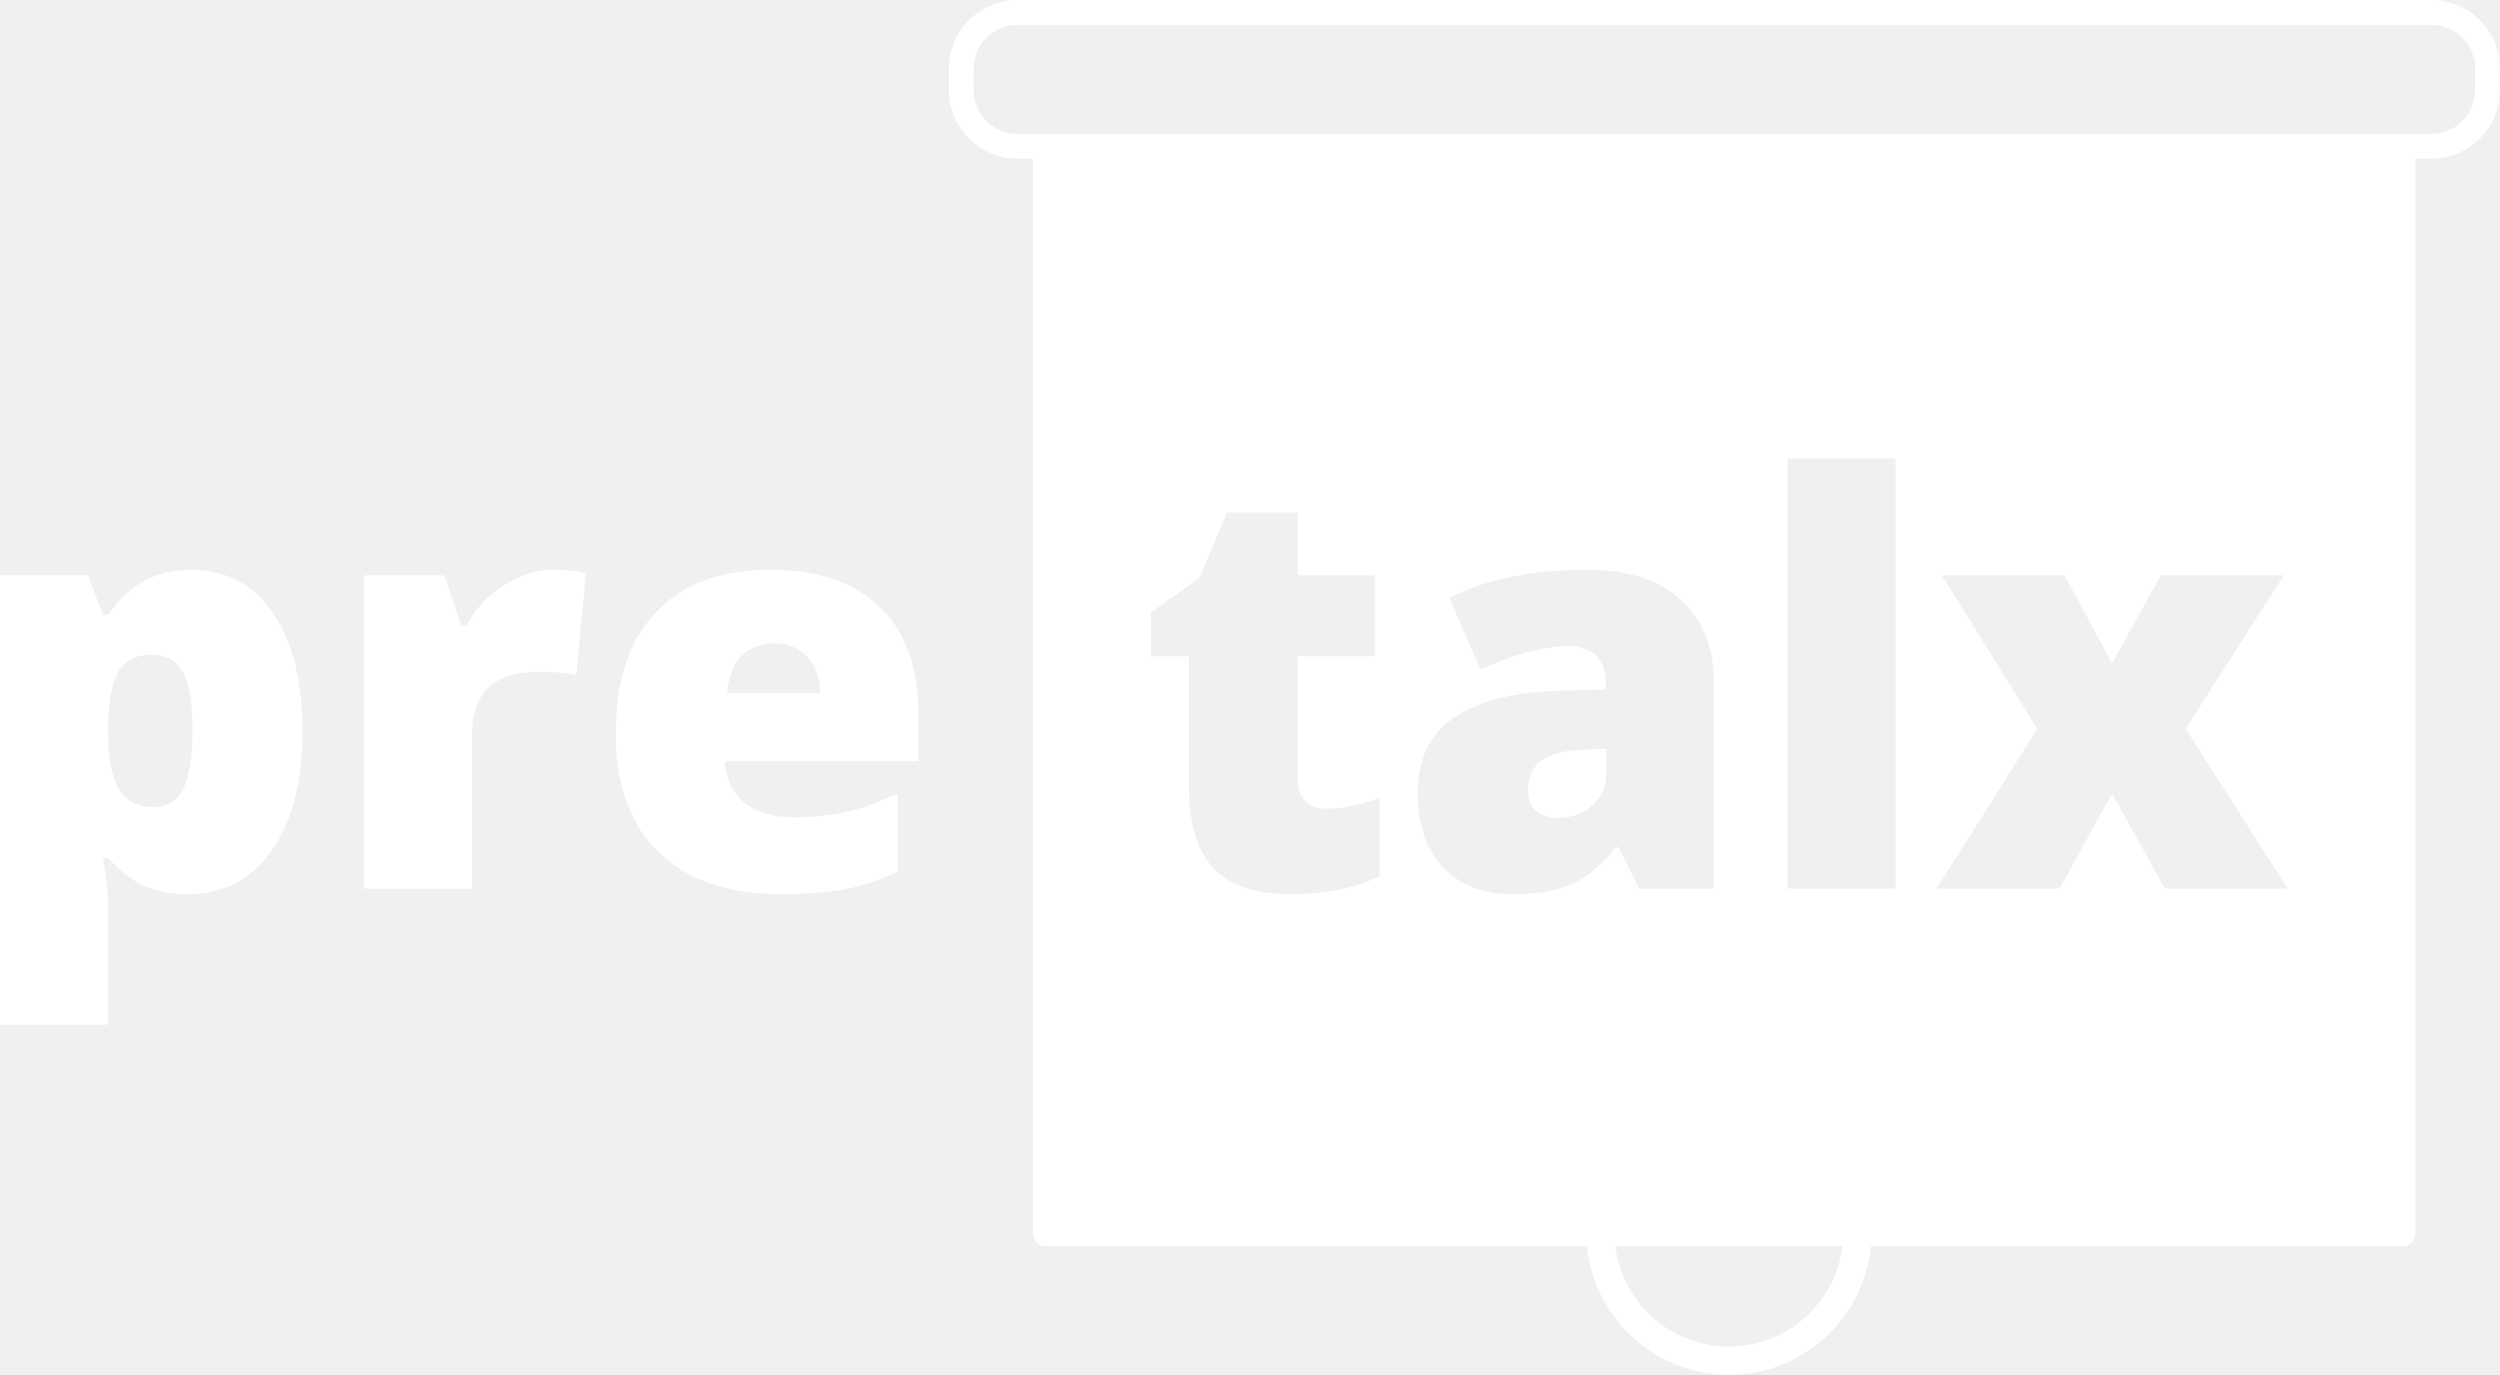
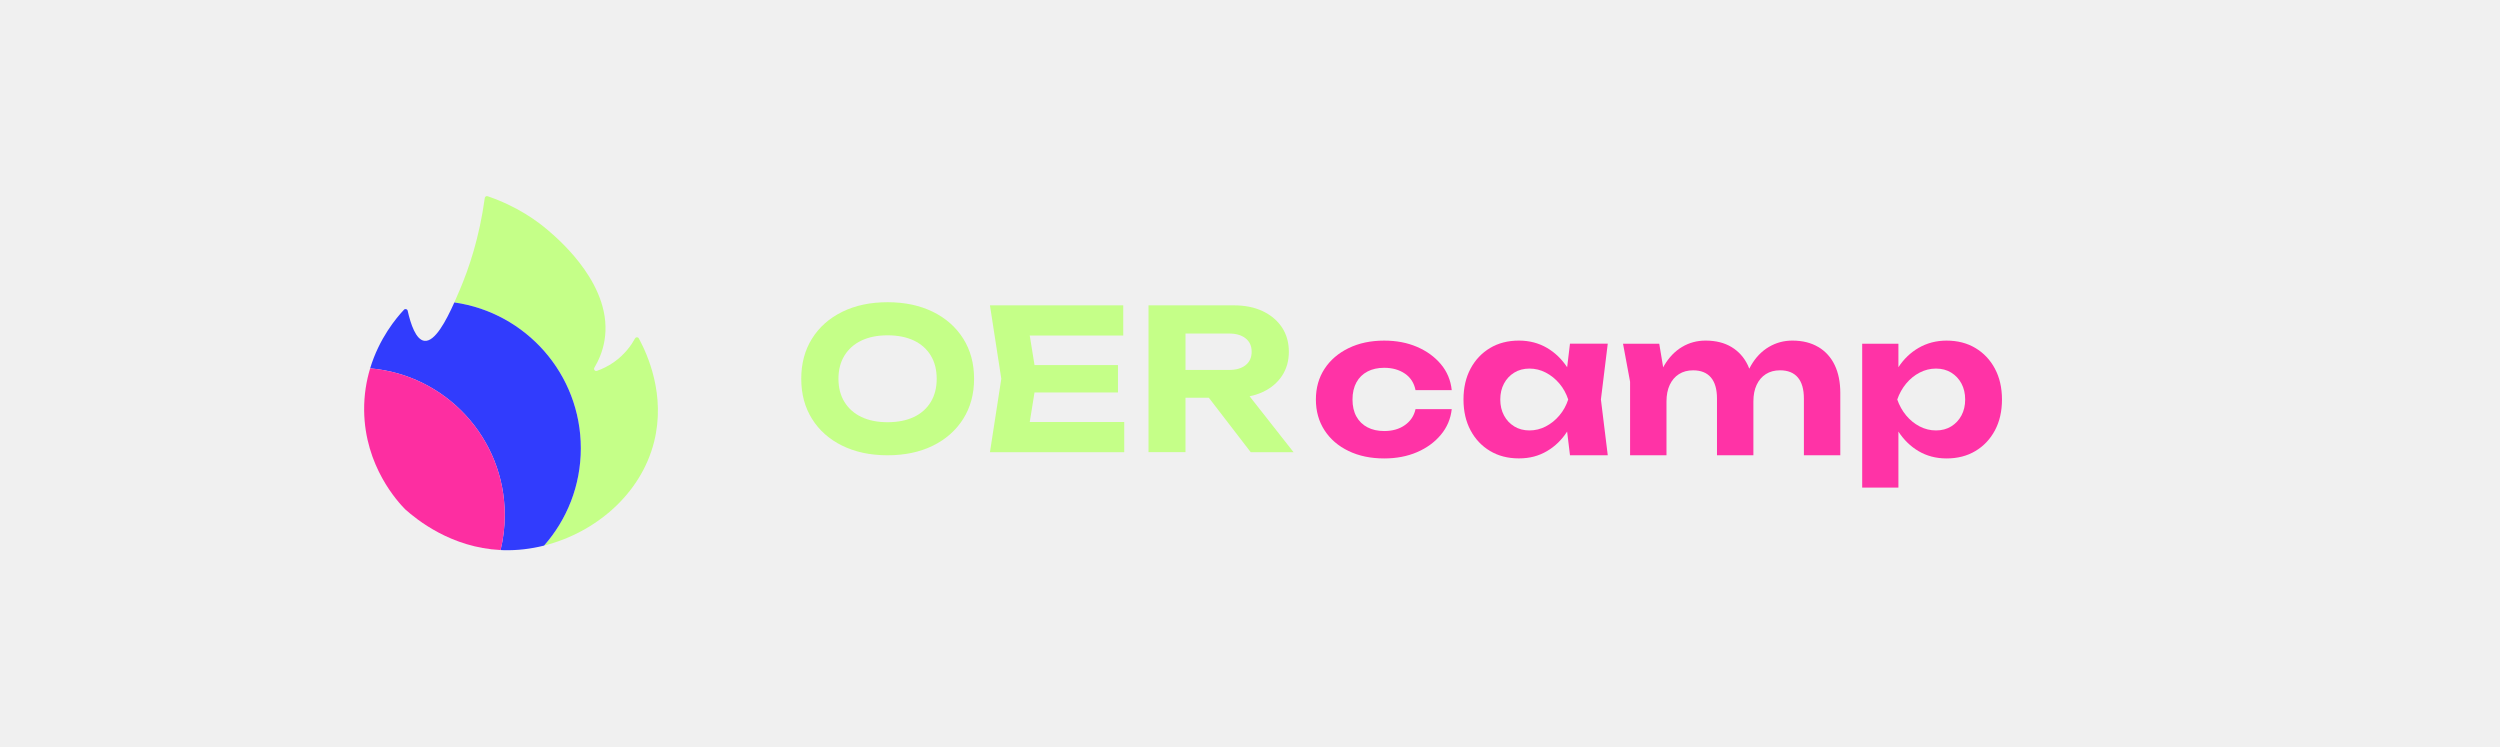
- <svg xmlns="http://www.w3.org/2000/svg" width="145.408mm" height="79.964mm" viewBox="0 0 145.408 79.964" version="1.1" id="svg8">
-   <defs id="defs8" />
-   <path id="rect4550" d="m 59.188,0 c -2.203,0 -4.001,1.796 -4.001,4 v 1.232 c 0,2.203 1.797,3.999 4.001,3.999 h 0.9 v 62.524 c 4e-5,0.399 0.324,0.723 0.723,0.723 h 31.491 c 0.413,4.194 3.959,7.485 8.259,7.485 4.3,0 7.847,-3.291 8.26,-7.485 h 30.944 c 0.399,-4e-5 0.723,-0.324 0.723,-0.723 V 9.231 h 0.918 c 2.203,0 4.001,-1.796 4.001,-3.999 V 4 C 145.408,1.796 143.611,0 141.407,0 Z m 0,1.446 h 82.219 c 1.428,0 2.555,1.126 2.555,2.554 v 1.232 c 0,1.428 -1.128,2.554 -2.555,2.554 h -1.641 -78.955 -1.623 c -1.428,0 -2.555,-1.126 -2.555,-2.554 V 4 c 0,-1.428 1.128,-2.554 2.555,-2.554 z m 44.777,25.214 h 6.288 v 25.024 h -6.288 z m -32.599,3.152 h 4.117 v 3.651 h 4.471 v 4.712 h -4.471 v 7.093 c 0,1.179 0.568,1.769 1.705,1.769 0.847,0 1.86,-0.209 3.04,-0.627 v 4.584 c -0.847,0.365 -1.656,0.622 -2.428,0.772 -0.761,0.161 -1.656,0.241 -2.686,0.241 -2.112,0 -3.635,-0.515 -4.568,-1.544 -0.933,-1.04 -1.399,-2.632 -1.399,-4.776 v -7.511 h -2.203 V 35.618 l 2.798,-1.978 z m -60.237,3.329 c -2.059,0 -3.672,0.879 -4.841,2.638 H 5.999 L 5.114,33.463 H 0 v 26.134 h 6.288 v -7.317 c 0,-0.311 -0.096,-1.104 -0.289,-2.38 h 0.289 c 0.718,0.793 1.442,1.345 2.171,1.656 0.729,0.3 1.554,0.451 2.476,0.451 2.048,0 3.667,-0.842 4.857,-2.525 1.201,-1.694 1.801,-4.01 1.801,-6.948 0,-2.916 -0.574,-5.211 -1.721,-6.883 -1.147,-1.673 -2.729,-2.509 -4.744,-2.509 z m 21.036,0 c -0.954,0 -1.903,0.3 -2.847,0.901 -0.933,0.59 -1.662,1.367 -2.187,2.332 H 26.825 L 25.844,33.463 H 21.165 v 18.221 h 6.288 v -8.958 c 0,-1.179 0.311,-2.08 0.933,-2.702 0.622,-0.633 1.619,-0.949 2.992,-0.949 0.911,0 1.624,0.065 2.139,0.193 l 0.563,-5.935 -0.354,-0.065 c -0.493,-0.086 -1.013,-0.129 -1.56,-0.129 z m 12.641,0 c -2.884,0 -5.103,0.826 -6.658,2.477 -1.555,1.64 -2.332,3.999 -2.332,7.076 0,2.981 0.836,5.28 2.509,6.899 1.683,1.608 4.042,2.413 7.077,2.413 1.458,0 2.712,-0.096 3.763,-0.289 1.051,-0.193 2.069,-0.541 3.056,-1.045 V 46.152 c -1.083,0.504 -2.091,0.863 -3.024,1.077 -0.922,0.204 -1.935,0.305 -3.04,0.305 -1.212,0 -2.171,-0.29 -2.878,-0.869 -0.697,-0.579 -1.067,-1.378 -1.11,-2.396 h 11.242 v -2.798 c 0,-2.691 -0.751,-4.749 -2.252,-6.175 -1.49,-1.437 -3.608,-2.155 -6.353,-2.155 z m 47.532,0 c 2.337,0 4.144,0.579 5.42,1.737 1.287,1.158 1.93,2.777 1.93,4.857 v 11.949 h -4.358 l -1.206,-2.412 h -0.129 c -0.847,1.051 -1.71,1.769 -2.589,2.155 -0.879,0.386 -2.016,0.579 -3.41,0.579 -1.715,0 -3.067,-0.515 -4.053,-1.544 -0.986,-1.029 -1.48,-2.477 -1.48,-4.342 0,-1.941 0.675,-3.382 2.026,-4.326 1.351,-0.954 3.308,-1.49 5.87,-1.608 l 3.04,-0.097 v -0.257 c 0,-1.501 -0.74,-2.252 -2.22,-2.252 -1.329,0 -3.018,0.45 -5.066,1.351 l -1.817,-4.149 c 2.123,-1.094 4.803,-1.641 8.041,-1.641 z m 20.601,0.322 h 7.141 l 2.766,5.114 2.83,-5.114 h 7.157 l -5.709,8.926 5.935,9.296 h -7.141 l -3.072,-5.532 -3.056,5.532 h -7.157 l 5.87,-9.296 z m -67.909,3.956 c 0.804,0 1.442,0.263 1.914,0.788 0.482,0.525 0.735,1.227 0.756,2.106 h -5.404 c 0.086,-0.997 0.375,-1.726 0.869,-2.187 0.504,-0.472 1.126,-0.707 1.866,-0.707 z M 8.829,38.079 c 0.847,0 1.452,0.343 1.817,1.029 0.365,0.675 0.547,1.796 0.547,3.362 0,1.598 -0.182,2.745 -0.547,3.442 -0.365,0.686 -0.949,1.029 -1.753,1.029 -0.901,0 -1.56,-0.348 -1.978,-1.045 C 6.497,45.198 6.288,44.067 6.288,42.501 V 42.003 C 6.32,40.705 6.519,39.73 6.883,39.076 7.259,38.411 7.907,38.079 8.829,38.079 Z m 84.602,5.468 -1.447,0.064 c -2.069,0.075 -3.104,0.837 -3.104,2.284 0,1.115 0.595,1.672 1.785,1.672 0.761,0 1.41,-0.241 1.946,-0.723 0.547,-0.482 0.82,-1.11 0.82,-1.882 z m 0.527,28.932 h 13.207 c -0.402,3.296 -3.197,5.836 -6.604,5.836 -3.408,0 -6.202,-2.54 -6.603,-5.836 z" style="color:#000000;font-style:normal;font-variant:normal;font-weight:normal;font-stretch:normal;font-size:medium;line-height:normal;font-family:sans-serif;font-variant-ligatures:normal;font-variant-position:normal;font-variant-caps:normal;font-variant-numeric:normal;font-variant-alternates:normal;font-feature-settings:normal;text-indent:0;text-align:start;text-decoration:none;text-decoration-line:none;text-decoration-style:solid;text-decoration-color:#000000;letter-spacing:normal;word-spacing:normal;text-transform:none;writing-mode:lr-tb;direction:ltr;text-orientation:mixed;dominant-baseline:auto;baseline-shift:baseline;text-anchor:start;white-space:normal;shape-padding:0;clip-rule:nonzero;display:inline;overflow:visible;visibility:visible;opacity:1;isolation:auto;mix-blend-mode:normal;color-interpolation:sRGB;color-interpolation-filters:linearRGB;solid-color:#000000;solid-opacity:1;vector-effect:none;fill:#ffffff;fill-opacity:1;fill-rule:nonzero;stroke:none;stroke-width:1.446;stroke-linecap:round;stroke-linejoin:round;stroke-miterlimit:4;stroke-dasharray:none;stroke-dashoffset:0;stroke-opacity:1;marker:none;color-rendering:auto;image-rendering:auto;shape-rendering:auto;text-rendering:auto;enable-background:accumulate" />
+ <svg xmlns="http://www.w3.org/2000/svg" id="a" data-name="Ebene 1" viewBox="0 0 1701.53 507.97">
+   <g>
+     <path d="M634.93,212.22c-8.84-4.35-19.12-6.53-30.84-6.53s-22,2.18-30.84,6.53c-8.84,4.35-15.7,10.44-20.58,18.25-4.89,7.82-7.33,16.92-7.33,27.31s2.44,19.5,7.33,27.31c4.88,7.82,11.74,13.9,20.58,18.25,8.84,4.35,19.12,6.53,30.84,6.53s22-2.18,30.84-6.53c8.84-4.35,15.72-10.44,20.65-18.25,4.93-7.81,7.39-16.92,7.39-27.31s-2.46-19.5-7.39-27.31c-4.93-7.81-11.81-13.9-20.65-18.25ZM633.47,273.64c-2.71,4.44-6.55,7.84-11.52,10.19-4.97,2.35-10.92,3.53-17.85,3.53s-12.75-1.18-17.72-3.53c-4.98-2.35-8.84-5.75-11.59-10.19-2.75-4.44-4.13-9.73-4.13-15.85s1.38-11.41,4.13-15.85c2.75-4.44,6.62-7.84,11.59-10.19,4.97-2.35,10.88-3.53,17.72-3.53s12.88,1.18,17.85,3.53c4.97,2.36,8.81,5.75,11.52,10.19,2.71,4.44,4.06,9.73,4.06,15.85s-1.36,11.41-4.06,15.85Z" fill="#c5ff88" stroke-width="0" />
+     <polygon points="704.1 267.11 760.9 267.11 760.9 248.46 704.1 248.46 700.86 228.35 764.5 228.35 764.5 207.83 673.77 207.83 681.5 257.79 673.77 307.75 765.16 307.75 765.16 287.23 700.86 287.23 704.1 267.11" fill="#c5ff88" stroke-width="0" />
+     <path d="M851.22,307.75h29.18l-29.91-38.04c3.23-.65,6.23-1.63,9-2.93,5.6-2.62,9.95-6.28,13.06-10.99,3.11-4.71,4.66-10.17,4.66-16.39s-1.55-11.81-4.66-16.52c-3.11-4.71-7.46-8.39-13.06-11.06s-12.12-4-19.58-4h-58.22v99.92h25.18v-37.04h15.87l28.49,37.04ZM806.86,227.01h29.71c4.71,0,8.44,1.09,11.19,3.26,2.75,2.18,4.13,5.22,4.13,9.13s-1.38,6.95-4.13,9.13c-2.75,2.18-6.48,3.26-11.19,3.26h-29.71v-24.78Z" fill="#c5ff88" stroke-width="0" />
+   </g>
+   <g>
+     <path d="M930.71,252.86c3.24-1.69,7.04-2.53,11.39-2.53,5.51,0,10.19,1.31,14.06,3.93,3.86,2.62,6.28,6.37,7.26,11.26h24.65c-.71-6.75-3.18-12.63-7.39-17.65-4.22-5.02-9.64-8.95-16.25-11.79-6.62-2.84-14.05-4.26-22.32-4.26-9.15,0-17.23,1.71-24.25,5.13-7.02,3.42-12.48,8.13-16.39,14.12-3.91,6-5.86,12.95-5.86,20.85s1.95,14.88,5.86,20.92c3.91,6.04,9.37,10.75,16.39,14.12,7.02,3.38,15.1,5.06,24.25,5.06,8.26,0,15.7-1.42,22.32-4.26,6.62-2.84,12.03-6.79,16.25-11.86,4.22-5.06,6.68-10.88,7.39-17.45h-24.65c-.98,4.53-3.38,8.15-7.19,10.86-3.82,2.71-8.53,4.06-14.12,4.06-4.35,0-8.15-.84-11.39-2.53-3.24-1.69-5.75-4.13-7.53-7.33-1.78-3.2-2.66-7.06-2.66-11.59s.89-8.41,2.66-11.66c1.78-3.24,4.28-5.71,7.53-7.39Z" fill="#ff33a6" stroke-width="0" />
+     <path d="M1068.54,233.94l-1.92,16.01c-3.69-5.57-8.24-9.96-13.66-13.14-5.68-3.33-12.08-5-19.18-5-7.46,0-14.01,1.69-19.65,5.06-5.64,3.38-10.06,8.06-13.26,14.05-3.2,6-4.8,12.99-4.8,20.98s1.6,14.99,4.8,20.98,7.61,10.68,13.26,14.05c5.64,3.38,12.19,5.06,19.65,5.06s13.5-1.67,19.18-5c5.45-3.19,9.99-7.62,13.64-13.26l1.95,16.12h25.71l-4.66-37.97,4.66-37.97h-25.71ZM1052.08,290.23c-3.51,1.82-7.22,2.73-11.12,2.73s-7.35-.91-10.32-2.73c-2.98-1.82-5.31-4.31-7-7.46-1.69-3.15-2.53-6.77-2.53-10.86s.84-7.71,2.53-10.86c1.69-3.15,4.02-5.64,7-7.46,2.97-1.82,6.42-2.73,10.32-2.73s7.62.91,11.12,2.73c3.51,1.82,6.59,4.31,9.26,7.46,2.67,3.15,4.66,6.77,6,10.86-1.33,4.09-3.33,7.71-6,10.86-2.66,3.15-5.75,5.64-9.26,7.46Z" fill="#ff33a6" stroke-width="0" />
+     <path d="M1237.6,236.21c-4.89-2.93-10.79-4.4-17.72-4.4-5.77,0-11.1,1.44-15.99,4.33-4.89,2.89-8.93,7.08-12.12,12.59-.41.71-.8,1.44-1.18,2.19-.32-.82-.65-1.62-1.02-2.39-2.53-5.28-6.22-9.39-11.06-12.32-4.84-2.93-10.72-4.4-17.65-4.4-5.86,0-11.21,1.44-16.05,4.33-4.84,2.89-8.88,7.08-12.12,12.59-.25.42-.48.87-.71,1.31l-2.68-16.1h-24.65l4.8,25.85v50.09h24.78v-36.64c0-4.35.73-8.1,2.2-11.26,1.47-3.15,3.55-5.6,6.26-7.33,2.71-1.73,5.93-2.6,9.66-2.6,5.33,0,9.37,1.62,12.12,4.86,2.75,3.24,4.13,8.02,4.13,14.32v38.64h24.78v-36.64c0-4.35.73-8.1,2.2-11.26,1.47-3.15,3.55-5.6,6.26-7.33,2.71-1.73,5.93-2.6,9.66-2.6,5.33,0,9.37,1.62,12.12,4.86,2.75,3.24,4.13,8.02,4.13,14.32v38.64h24.78v-42.37c0-7.37-1.27-13.7-3.8-18.99-2.53-5.28-6.24-9.39-11.12-12.32Z" fill="#ff33a6" stroke-width="0" />
+     <path d="M1357.77,250.93c-3.2-5.99-7.62-10.68-13.26-14.05-5.64-3.38-12.19-5.06-19.65-5.06-7.02,0-13.39,1.67-19.12,5-5.46,3.18-10.01,7.56-13.66,13.12v-15.99h-24.65v97.92h24.65v-38.14c3.7,5.65,8.24,10.09,13.66,13.29,5.64,3.33,12.01,5,19.12,5,7.46,0,14.01-1.69,19.65-5.06,5.64-3.37,10.06-8.06,13.26-14.05s4.8-12.99,4.8-20.98-1.6-14.99-4.8-20.98ZM1334.99,282.77c-1.69,3.15-4.02,5.64-6.99,7.46-2.98,1.82-6.42,2.73-10.33,2.73s-7.62-.91-11.12-2.73c-3.51-1.82-6.57-4.31-9.19-7.46-2.62-3.15-4.64-6.77-6.06-10.86,1.42-4.08,3.44-7.71,6.06-10.86,2.62-3.15,5.68-5.64,9.19-7.46,3.51-1.82,7.21-2.73,11.12-2.73s7.35.91,10.33,2.73c2.97,1.82,5.31,4.31,6.99,7.46,1.69,3.15,2.53,6.77,2.53,10.86s-.84,7.71-2.53,10.86Z" fill="#ff33a6" stroke-width="0" />
+   </g>
+   <g>
+     <path d="M434.81,230.33c-.55-1.03-2.02-1.04-2.58-.02-2.41,4.4-6.8,10.81-14.29,16.1-4.16,2.94-8.24,4.8-11.65,5.99-1.31.46-2.46-.96-1.75-2.15,2.69-4.53,5.52-10.66,6.83-18.17,6.44-36.78-30.14-68.27-37.98-75.01-7.86-6.76-21.41-16.66-41.52-23.52-.87-.3-1.81.29-1.93,1.21-3.69,27.1-10.84,48.06-17.08,62.7-1.07,2.52-2.3,5.39-3.63,8.37,48.66,6.89,86.08,48.69,86.08,99.25,0,25.4-9.45,48.59-25.02,66.25,34.57-8.67,65.86-34.67,74.9-70.65,7.98-31.8-4.43-59.32-10.39-70.35Z" fill="#c5ff88" stroke-width="0" />
+     <path d="M309.24,205.83c-5.62,12.54-13.25,27.05-20.4,26.14-5.78-.74-9.32-11.31-11.37-20.47-.26-1.15-1.69-1.55-2.5-.7-5.2,5.52-16.84,19.37-23.05,39.91,51.33,4.37,91.63,47.42,91.63,99.88,0,8.19-.99,16.16-2.85,23.78.76.04,1.51.08,2.28.1,9.1.22,18.32-.88,27.31-3.13,15.57-17.67,25.02-40.85,25.02-66.25,0-50.56-37.42-92.36-86.08-99.25Z" fill="#313cfd" stroke-width="0" />
+     <path d="M251.93,250.71c-2.55,8.44-4.19,18.01-4.09,28.6.39,38.03,22.98,62.26,27.87,67.28h0c7.91,7.07,31.35,26.14,65,27.77,1.85-7.62,2.85-15.58,2.85-23.78,0-52.46-40.3-95.5-91.63-99.88Z" fill="#fd2ea1" stroke-width="0" />
+   </g>
</svg>
